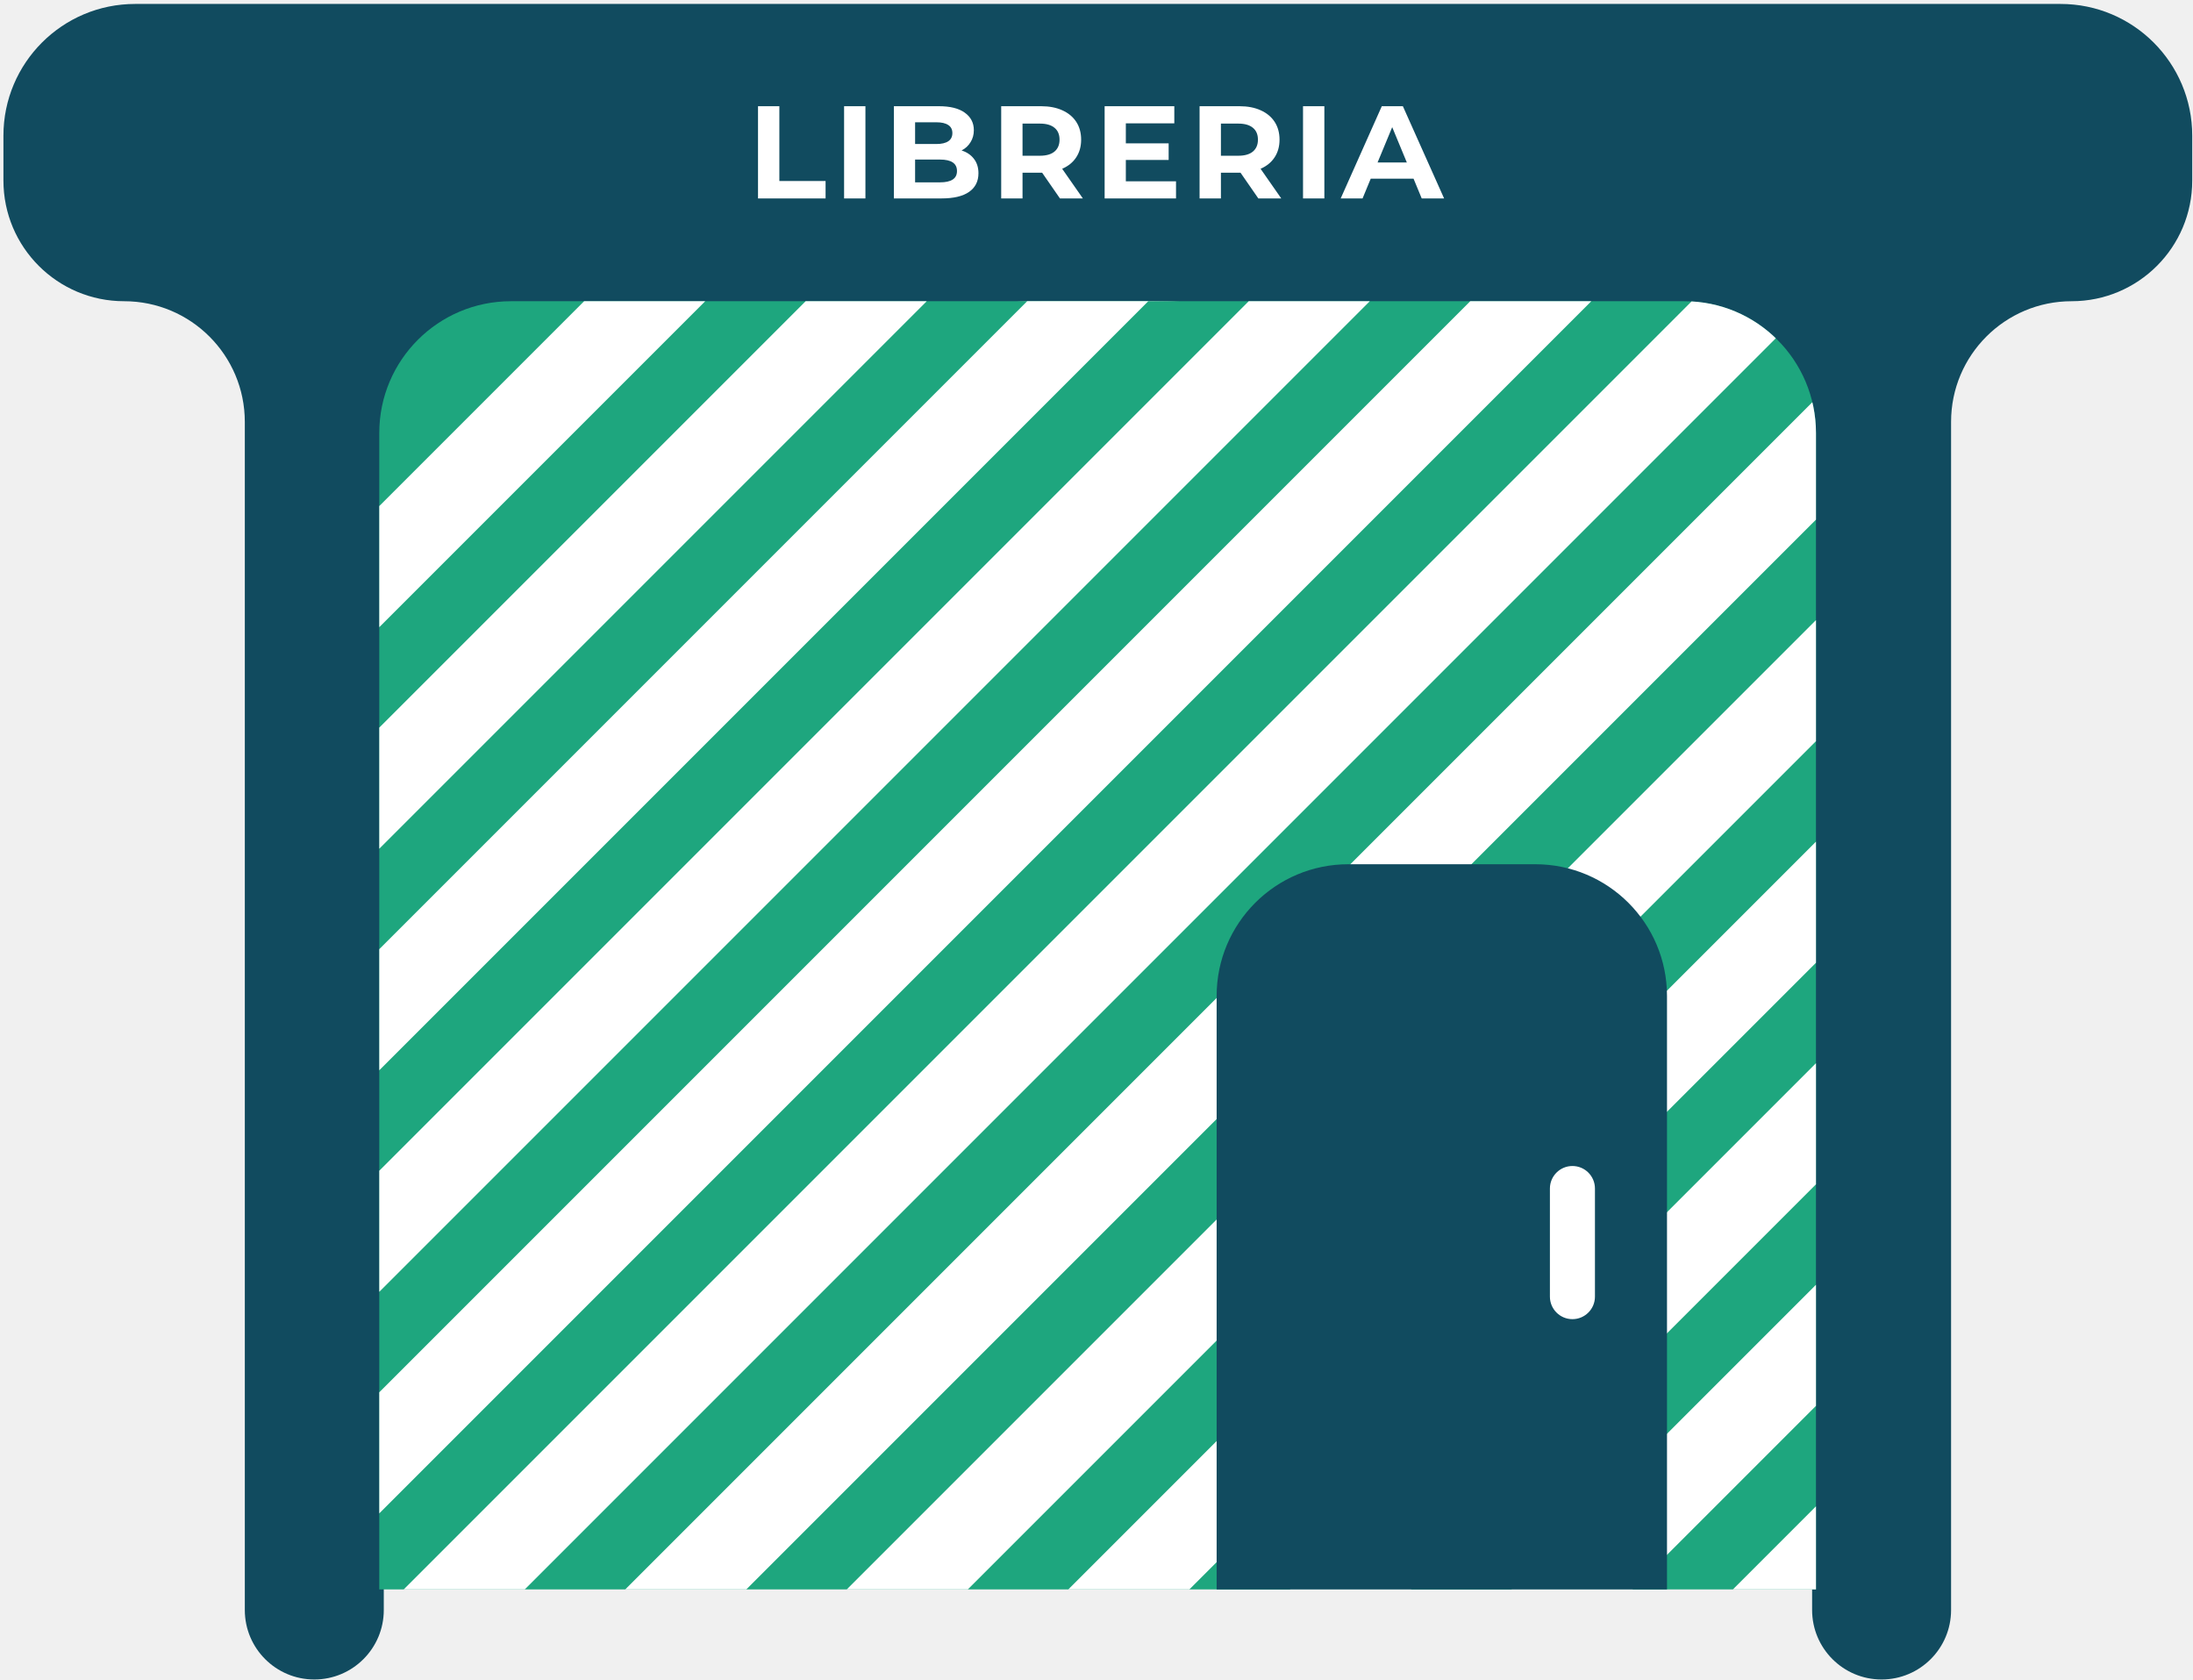
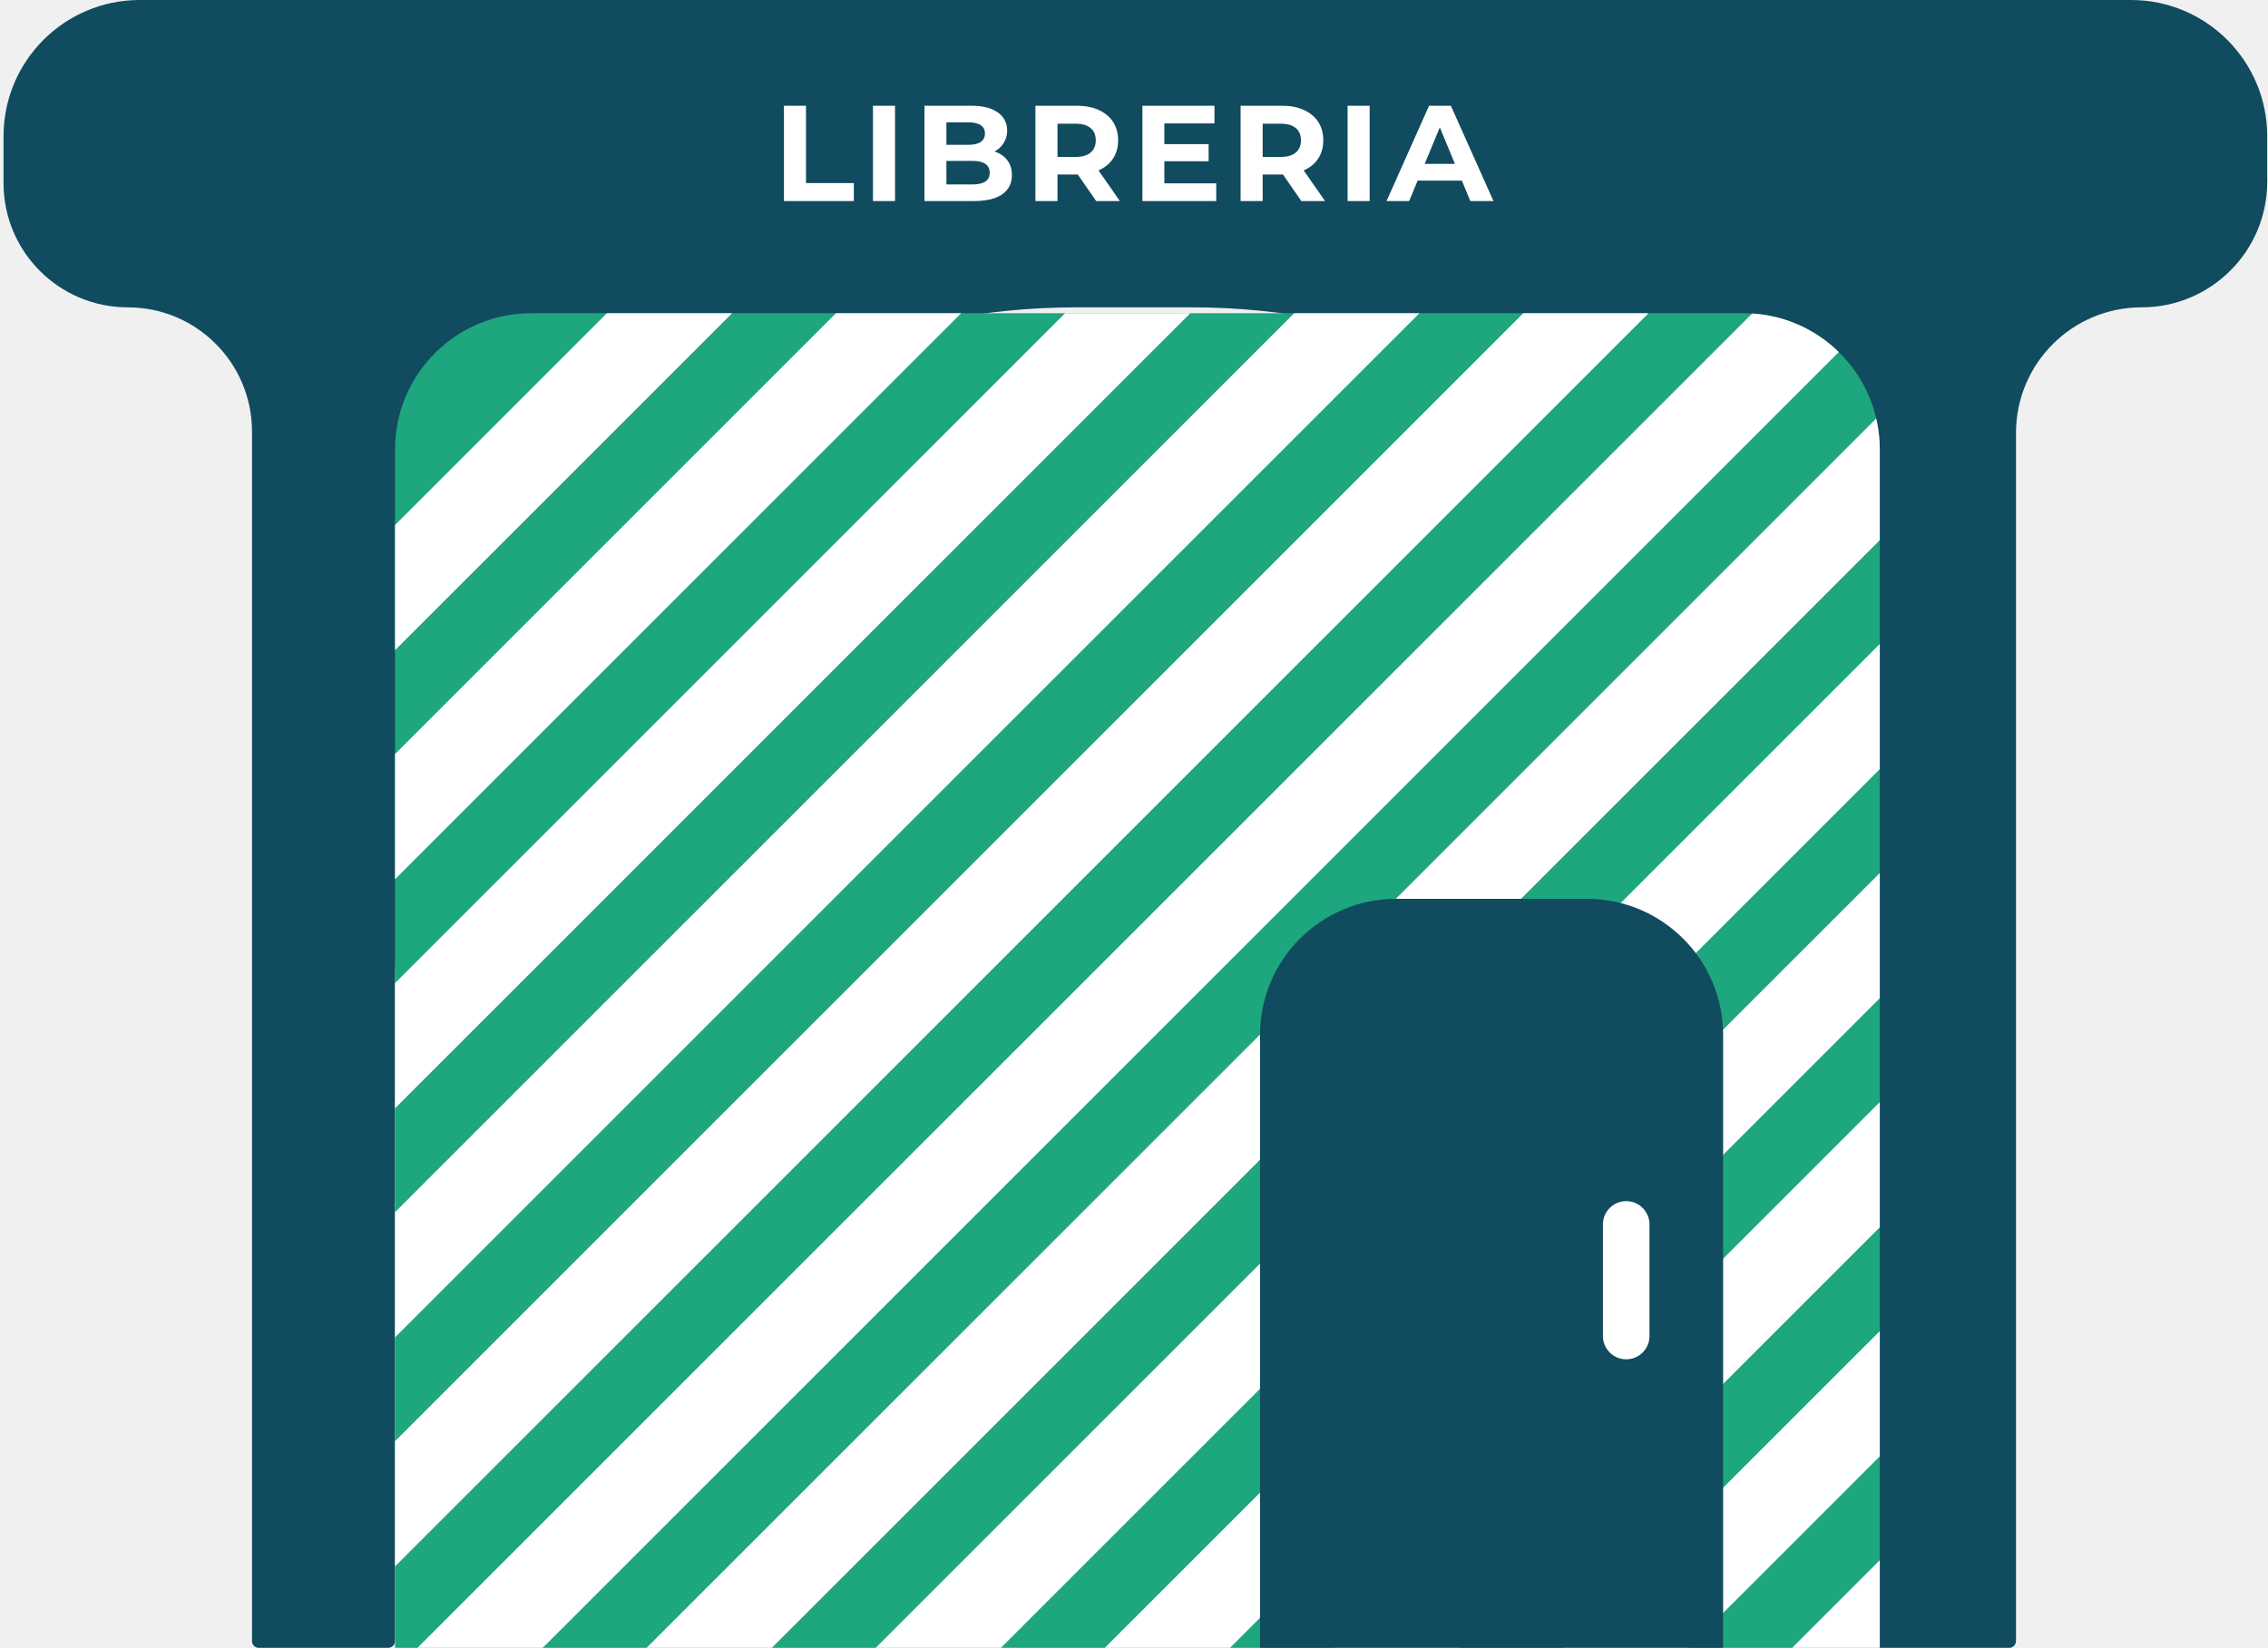
- <svg xmlns="http://www.w3.org/2000/svg" width="333" height="255" viewBox="0 0 333 255" fill="none">
-   <path fill-rule="evenodd" clip-rule="evenodd" d="M20.52 0.599C9.475 0.599 0.521 9.554 0.521 20.599V27.408C0.521 37.53 8.726 45.735 18.848 45.735V45.735C28.969 45.735 37.175 53.94 37.175 64.062V244.449C37.175 250.276 41.898 255 47.726 255V255C53.553 255 58.277 250.276 58.277 244.449V145.735C58.277 90.506 103.048 45.735 158.277 45.735H175.163C230.391 45.735 275.163 90.507 275.163 145.735V244.449C275.163 250.276 279.886 255 285.714 255V255C291.541 255 296.265 250.276 296.265 244.449V64.044C296.265 53.932 304.462 45.735 314.574 45.735V45.735C324.686 45.735 332.883 37.538 332.883 27.426V20.599C332.883 9.554 323.928 0.599 312.883 0.599H20.52Z" fill="#114B5F" />
-   <path d="M115.102 16.126H118.342V27.486H125.362V30.126H115.102V16.126ZM128.172 16.126H131.412V30.126H128.172V16.126ZM146.015 22.846C146.815 23.1 147.441 23.526 147.895 24.126C148.348 24.713 148.575 25.44 148.575 26.306C148.575 27.533 148.095 28.48 147.135 29.146C146.188 29.8 144.801 30.126 142.975 30.126H135.735V16.126H142.575C144.281 16.126 145.588 16.453 146.495 17.106C147.415 17.76 147.875 18.646 147.875 19.766C147.875 20.446 147.708 21.053 147.375 21.586C147.055 22.12 146.601 22.54 146.015 22.846ZM138.955 18.566V21.866H142.175C142.975 21.866 143.581 21.726 143.995 21.446C144.408 21.166 144.615 20.753 144.615 20.206C144.615 19.66 144.408 19.253 143.995 18.986C143.581 18.706 142.975 18.566 142.175 18.566H138.955ZM142.735 27.686C143.588 27.686 144.228 27.546 144.655 27.266C145.095 26.986 145.315 26.553 145.315 25.966C145.315 24.806 144.455 24.226 142.735 24.226H138.955V27.686H142.735ZM160.948 30.126L158.248 26.226H158.088H155.268V30.126H152.028V16.126H158.088C159.328 16.126 160.401 16.333 161.308 16.746C162.228 17.16 162.934 17.746 163.428 18.506C163.921 19.266 164.168 20.166 164.168 21.206C164.168 22.246 163.914 23.146 163.408 23.906C162.914 24.653 162.208 25.226 161.288 25.626L164.428 30.126H160.948ZM160.888 21.206C160.888 20.42 160.634 19.82 160.128 19.406C159.621 18.98 158.881 18.766 157.908 18.766H155.268V23.646H157.908C158.881 23.646 159.621 23.433 160.128 23.006C160.634 22.58 160.888 21.98 160.888 21.206ZM178.575 27.526V30.126H167.735V16.126H178.315V18.726H170.955V21.766H177.455V24.286H170.955V27.526H178.575ZM191.073 30.126L188.373 26.226H188.213H185.393V30.126H182.153V16.126H188.213C189.453 16.126 190.526 16.333 191.433 16.746C192.353 17.16 193.059 17.746 193.553 18.506C194.046 19.266 194.293 20.166 194.293 21.206C194.293 22.246 194.039 23.146 193.533 23.906C193.039 24.653 192.333 25.226 191.413 25.626L194.553 30.126H191.073ZM191.013 21.206C191.013 20.42 190.759 19.82 190.253 19.406C189.746 18.98 189.006 18.766 188.033 18.766H185.393V23.646H188.033C189.006 23.646 189.746 23.433 190.253 23.006C190.759 22.58 191.013 21.98 191.013 21.206ZM197.86 16.126H201.1V30.126H197.86V16.126ZM214.642 27.126H208.142L206.902 30.126H203.582L209.822 16.126H213.022L219.282 30.126H215.882L214.642 27.126ZM213.622 24.666L211.402 19.306L209.182 24.666H213.622Z" fill="white" />
+ <svg xmlns="http://www.w3.org/2000/svg" width="333" height="242" viewBox="0 0 333 242" fill="none">
+   <path fill-rule="evenodd" clip-rule="evenodd" d="M20.52 0C9.475 0 0.521 8.954 0.521 20V26.896C0.521 36.969 8.687 45.136 18.76 45.136V45.136C28.834 45.136 37 53.302 37 63.375V241C37 241.552 37.448 242 38 242H57C57.552 242 58 241.552 58 241V145.136C58 89.907 102.772 45.136 158 45.136H175C230.228 45.136 275 89.907 275 145.136V241C275 241.552 275.448 242 276 242H295C295.552 242 296 241.552 296 241V63.577C296 53.392 304.256 45.136 314.441 45.136V45.136C324.626 45.136 332.883 36.879 332.883 26.694V20C332.883 8.954 323.928 0 312.883 0H20.52Z" fill="#114B5F" />
+   <path d="M115.102 15.527H118.342V26.887H125.362V29.527H115.102V15.527ZM128.172 15.527H131.412V29.527H128.172V15.527ZM146.015 22.247C146.815 22.5 147.441 22.927 147.895 23.527C148.348 24.114 148.575 24.84 148.575 25.707C148.575 26.934 148.095 27.88 147.135 28.547C146.188 29.2 144.801 29.527 142.975 29.527H135.735V15.527H142.575C144.281 15.527 145.588 15.854 146.495 16.507C147.415 17.16 147.875 18.047 147.875 19.167C147.875 19.847 147.708 20.454 147.375 20.987C147.055 21.52 146.601 21.94 146.015 22.247ZM138.955 17.967V21.267H142.175C142.975 21.267 143.581 21.127 143.995 20.847C144.408 20.567 144.615 20.154 144.615 19.607C144.615 19.06 144.408 18.654 143.995 18.387C143.581 18.107 142.975 17.967 142.175 17.967H138.955ZM142.735 27.087C143.588 27.087 144.228 26.947 144.655 26.667C145.095 26.387 145.315 25.954 145.315 25.367C145.315 24.207 144.455 23.627 142.735 23.627H138.955V27.087H142.735ZM160.948 29.527L158.248 25.627H158.088H155.268V29.527H152.028V15.527H158.088C159.328 15.527 160.401 15.734 161.308 16.147C162.228 16.56 162.934 17.147 163.428 17.907C163.921 18.667 164.168 19.567 164.168 20.607C164.168 21.647 163.914 22.547 163.408 23.307C162.914 24.054 162.208 24.627 161.288 25.027L164.428 29.527H160.948ZM160.888 20.607C160.888 19.82 160.634 19.22 160.128 18.807C159.621 18.38 158.881 18.167 157.908 18.167H155.268V23.047H157.908C158.881 23.047 159.621 22.834 160.128 22.407C160.634 21.98 160.888 21.38 160.888 20.607ZM178.575 26.927V29.527H167.735V15.527H178.315V18.127H170.955V21.167H177.455V23.687H170.955V26.927H178.575ZM191.073 29.527L188.373 25.627H188.213H185.393V29.527H182.153V15.527H188.213C189.453 15.527 190.526 15.734 191.433 16.147C192.353 16.56 193.059 17.147 193.553 17.907C194.046 18.667 194.293 19.567 194.293 20.607C194.293 21.647 194.039 22.547 193.533 23.307C193.039 24.054 192.333 24.627 191.413 25.027L194.553 29.527H191.073ZM191.013 20.607C191.013 19.82 190.759 19.22 190.253 18.807C189.746 18.38 189.006 18.167 188.033 18.167H185.393V23.047H188.033C189.006 23.047 189.746 22.834 190.253 22.407C190.759 21.98 191.013 21.38 191.013 20.607ZM197.86 15.527H201.1V29.527H197.86V15.527ZM214.642 26.527H208.142L206.902 29.527H203.582L209.822 15.527H213.022L219.282 29.527H215.882L214.642 26.527ZM213.622 24.067L211.402 18.707L209.182 24.067H213.622Z" fill="white" />
  <g clip-path="url(#clip0)">
-     <path d="M57.593 65.735C57.593 54.689 66.548 45.735 77.593 45.735H255.749C266.794 45.735 275.749 54.689 275.749 65.735V241.323H57.593V65.735Z" fill="#1EA67E" />
-     <rect x="136.335" y="31.735" width="13" height="432" rx="6.5" transform="rotate(45 136.335 31.735)" fill="white" />
-     <rect x="169.974" y="31.735" width="13" height="432" rx="6.5" transform="rotate(45 169.974 31.735)" fill="white" />
-     <rect x="203.613" y="31.735" width="13" height="432" rx="6.5" transform="rotate(45 203.613 31.735)" fill="white" />
-     <rect x="237.251" y="31.735" width="13" height="432" rx="6.5" transform="rotate(45 237.251 31.735)" fill="white" />
-     <rect x="270.89" y="31.735" width="13" height="432" rx="6.5" transform="rotate(45 270.89 31.735)" fill="white" />
-     <rect x="304.529" y="31.735" width="13" height="432" rx="6.5" transform="rotate(45 304.529 31.735)" fill="white" />
-     <rect x="338.167" y="31.735" width="13" height="432" rx="6.5" transform="rotate(45 338.167 31.735)" fill="white" />
-     <rect x="371.806" y="31.735" width="13" height="432" rx="6.5" transform="rotate(45 371.806 31.735)" fill="white" />
-     <rect x="405.445" y="31.735" width="13" height="432" rx="6.5" transform="rotate(45 405.445 31.735)" fill="white" />
-     <rect x="439.083" y="31.735" width="13" height="432" rx="6.5" transform="rotate(45 439.083 31.735)" fill="white" />
-     <rect x="472.722" y="31.735" width="13" height="432" rx="6.5" transform="rotate(45 472.722 31.735)" fill="white" />
-     <rect x="506.361" y="31.735" width="13" height="432" rx="6.5" transform="rotate(45 506.361 31.735)" fill="white" />
-     <rect x="540" y="31.735" width="13" height="432" rx="6.5" transform="rotate(45 540 31.735)" fill="white" />
-     <rect x="573.638" y="31.735" width="13" height="432" rx="6.5" transform="rotate(45 573.638 31.735)" fill="white" />
-     <rect x="102.697" y="31.735" width="13" height="84.999" rx="6.5" transform="rotate(45 102.697 31.735)" fill="white" />
+     <path d="M58 66C58 54.954 66.954 46 78 46H256C267.046 46 276 54.954 276 66V242H58V66Z" fill="#1EA67E" />
+     <rect x="136.742" y="32" width="13" height="432" rx="6.5" transform="rotate(45 136.742 32)" fill="white" />
+     <rect x="170.381" y="32" width="13" height="432" rx="6.5" transform="rotate(45 170.381 32)" fill="white" />
+     <rect x="204.02" y="32" width="13" height="432" rx="6.5" transform="rotate(45 204.02 32)" fill="white" />
+     <rect x="237.658" y="32" width="13" height="432" rx="6.5" transform="rotate(45 237.658 32)" fill="white" />
+     <rect x="271.297" y="32" width="13" height="432" rx="6.5" transform="rotate(45 271.297 32)" fill="white" />
+     <rect x="304.936" y="32" width="13" height="432" rx="6.5" transform="rotate(45 304.936 32)" fill="white" />
+     <rect x="338.574" y="32" width="13" height="432" rx="6.5" transform="rotate(45 338.574 32)" fill="white" />
+     <rect x="372.213" y="32" width="13" height="432" rx="6.5" transform="rotate(45 372.213 32)" fill="white" />
+     <rect x="405.852" y="32" width="13" height="432" rx="6.5" transform="rotate(45 405.852 32)" fill="white" />
+     <rect x="439.49" y="32" width="13" height="432" rx="6.5" transform="rotate(45 439.49 32)" fill="white" />
+     <rect x="473.129" y="32" width="13" height="432" rx="6.5" transform="rotate(45 473.129 32)" fill="white" />
+     <rect x="506.768" y="32" width="13" height="432" rx="6.5" transform="rotate(45 506.768 32)" fill="white" />
+     <rect x="540.406" y="32" width="13" height="432" rx="6.5" transform="rotate(45 540.406 32)" fill="white" />
+     <rect x="574.045" y="32" width="13" height="432" rx="6.5" transform="rotate(45 574.045 32)" fill="white" />
+     <rect x="103.104" y="32" width="13" height="84.999" rx="6.5" transform="rotate(45 103.104 32)" fill="white" />
  </g>
-   <path d="M184.742 151.219C184.742 140.173 193.696 131.219 204.742 131.219H233.129C244.175 131.219 253.129 140.173 253.129 151.219V241.323H184.742V151.219Z" fill="#114B5F" />
-   <rect x="235.349" y="177.038" width="6.839" height="23.252" rx="3.419" fill="white" />
+   <path d="M185 152C185 140.954 193.954 132 205 132H233C244.046 132 253 140.954 253 152V242H185V152Z" fill="#114B5F" />
+   <rect x="235.349" y="176.397" width="6.839" height="23.23" rx="3.419" fill="white" />
  <defs>
    <clipPath id="clip0">
-       <path d="M57.593 65.735C57.593 54.689 66.548 45.735 77.593 45.735H255.749C266.794 45.735 275.749 54.689 275.749 65.735V241.323H57.593V65.735Z" fill="white" />
+       <path d="M58 66C58 54.954 66.954 46 78 46H256C267.046 46 276 54.954 276 66V242H58V66Z" fill="white" />
    </clipPath>
  </defs>
</svg>
